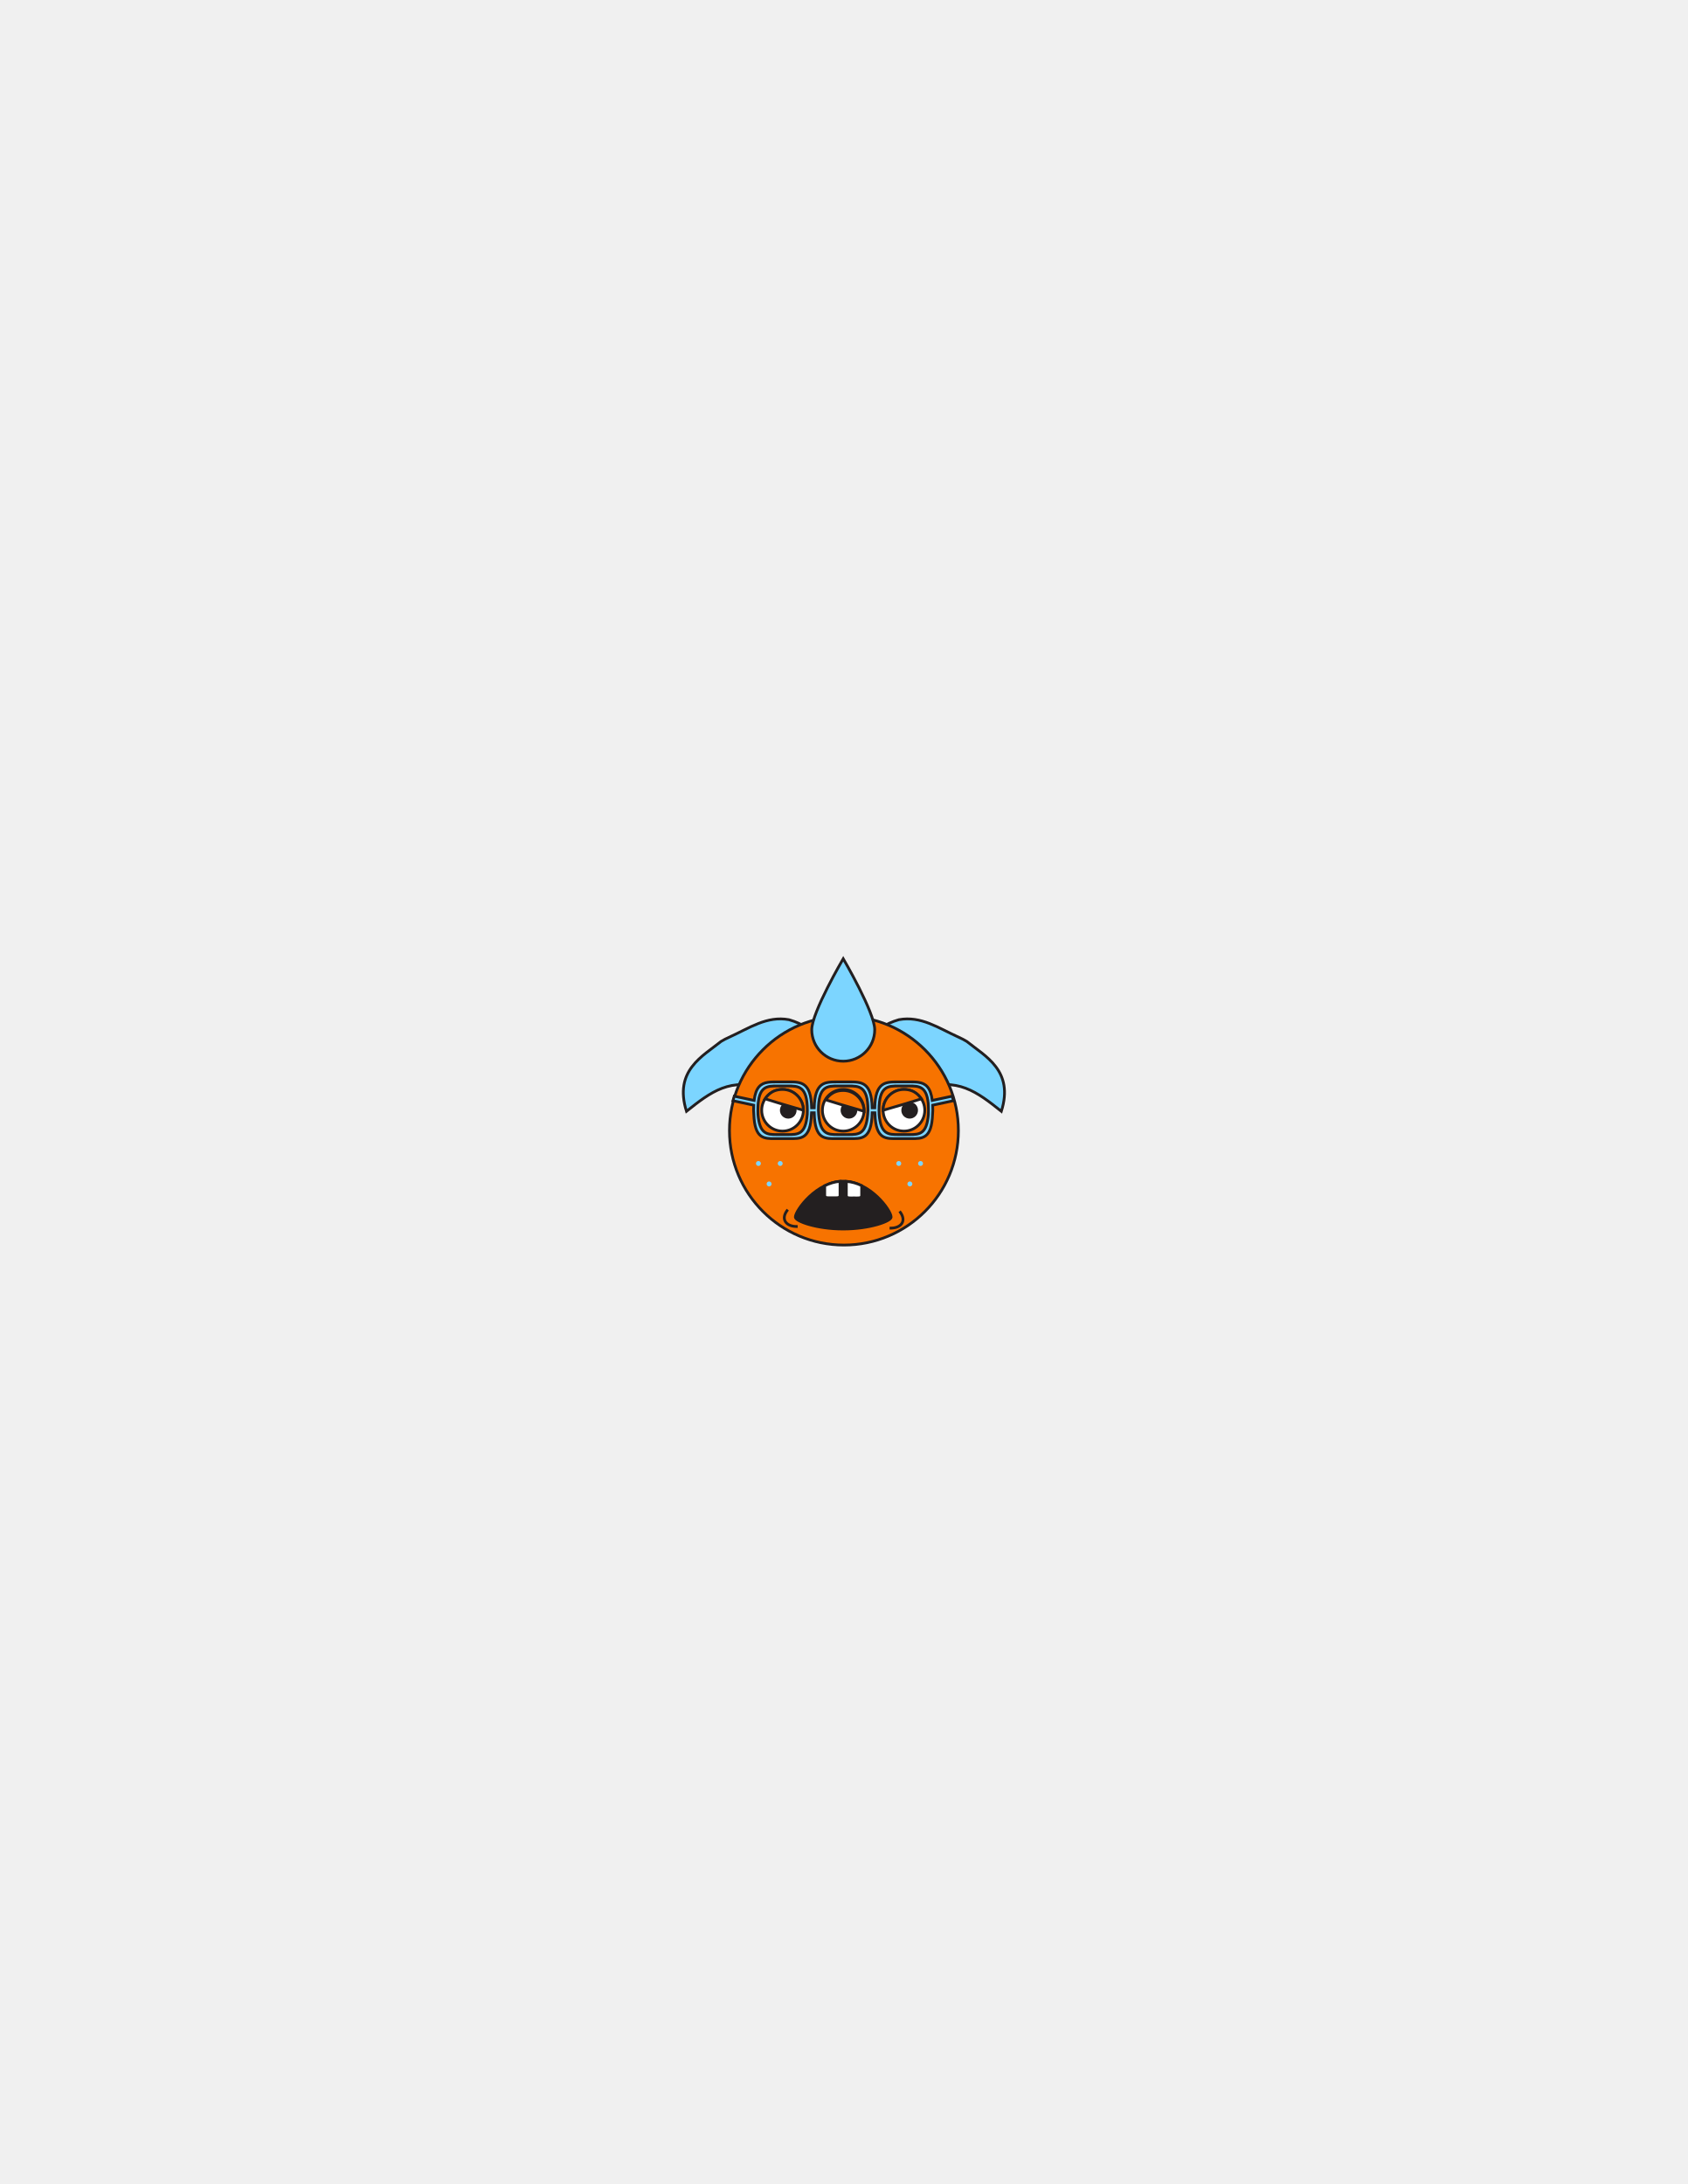
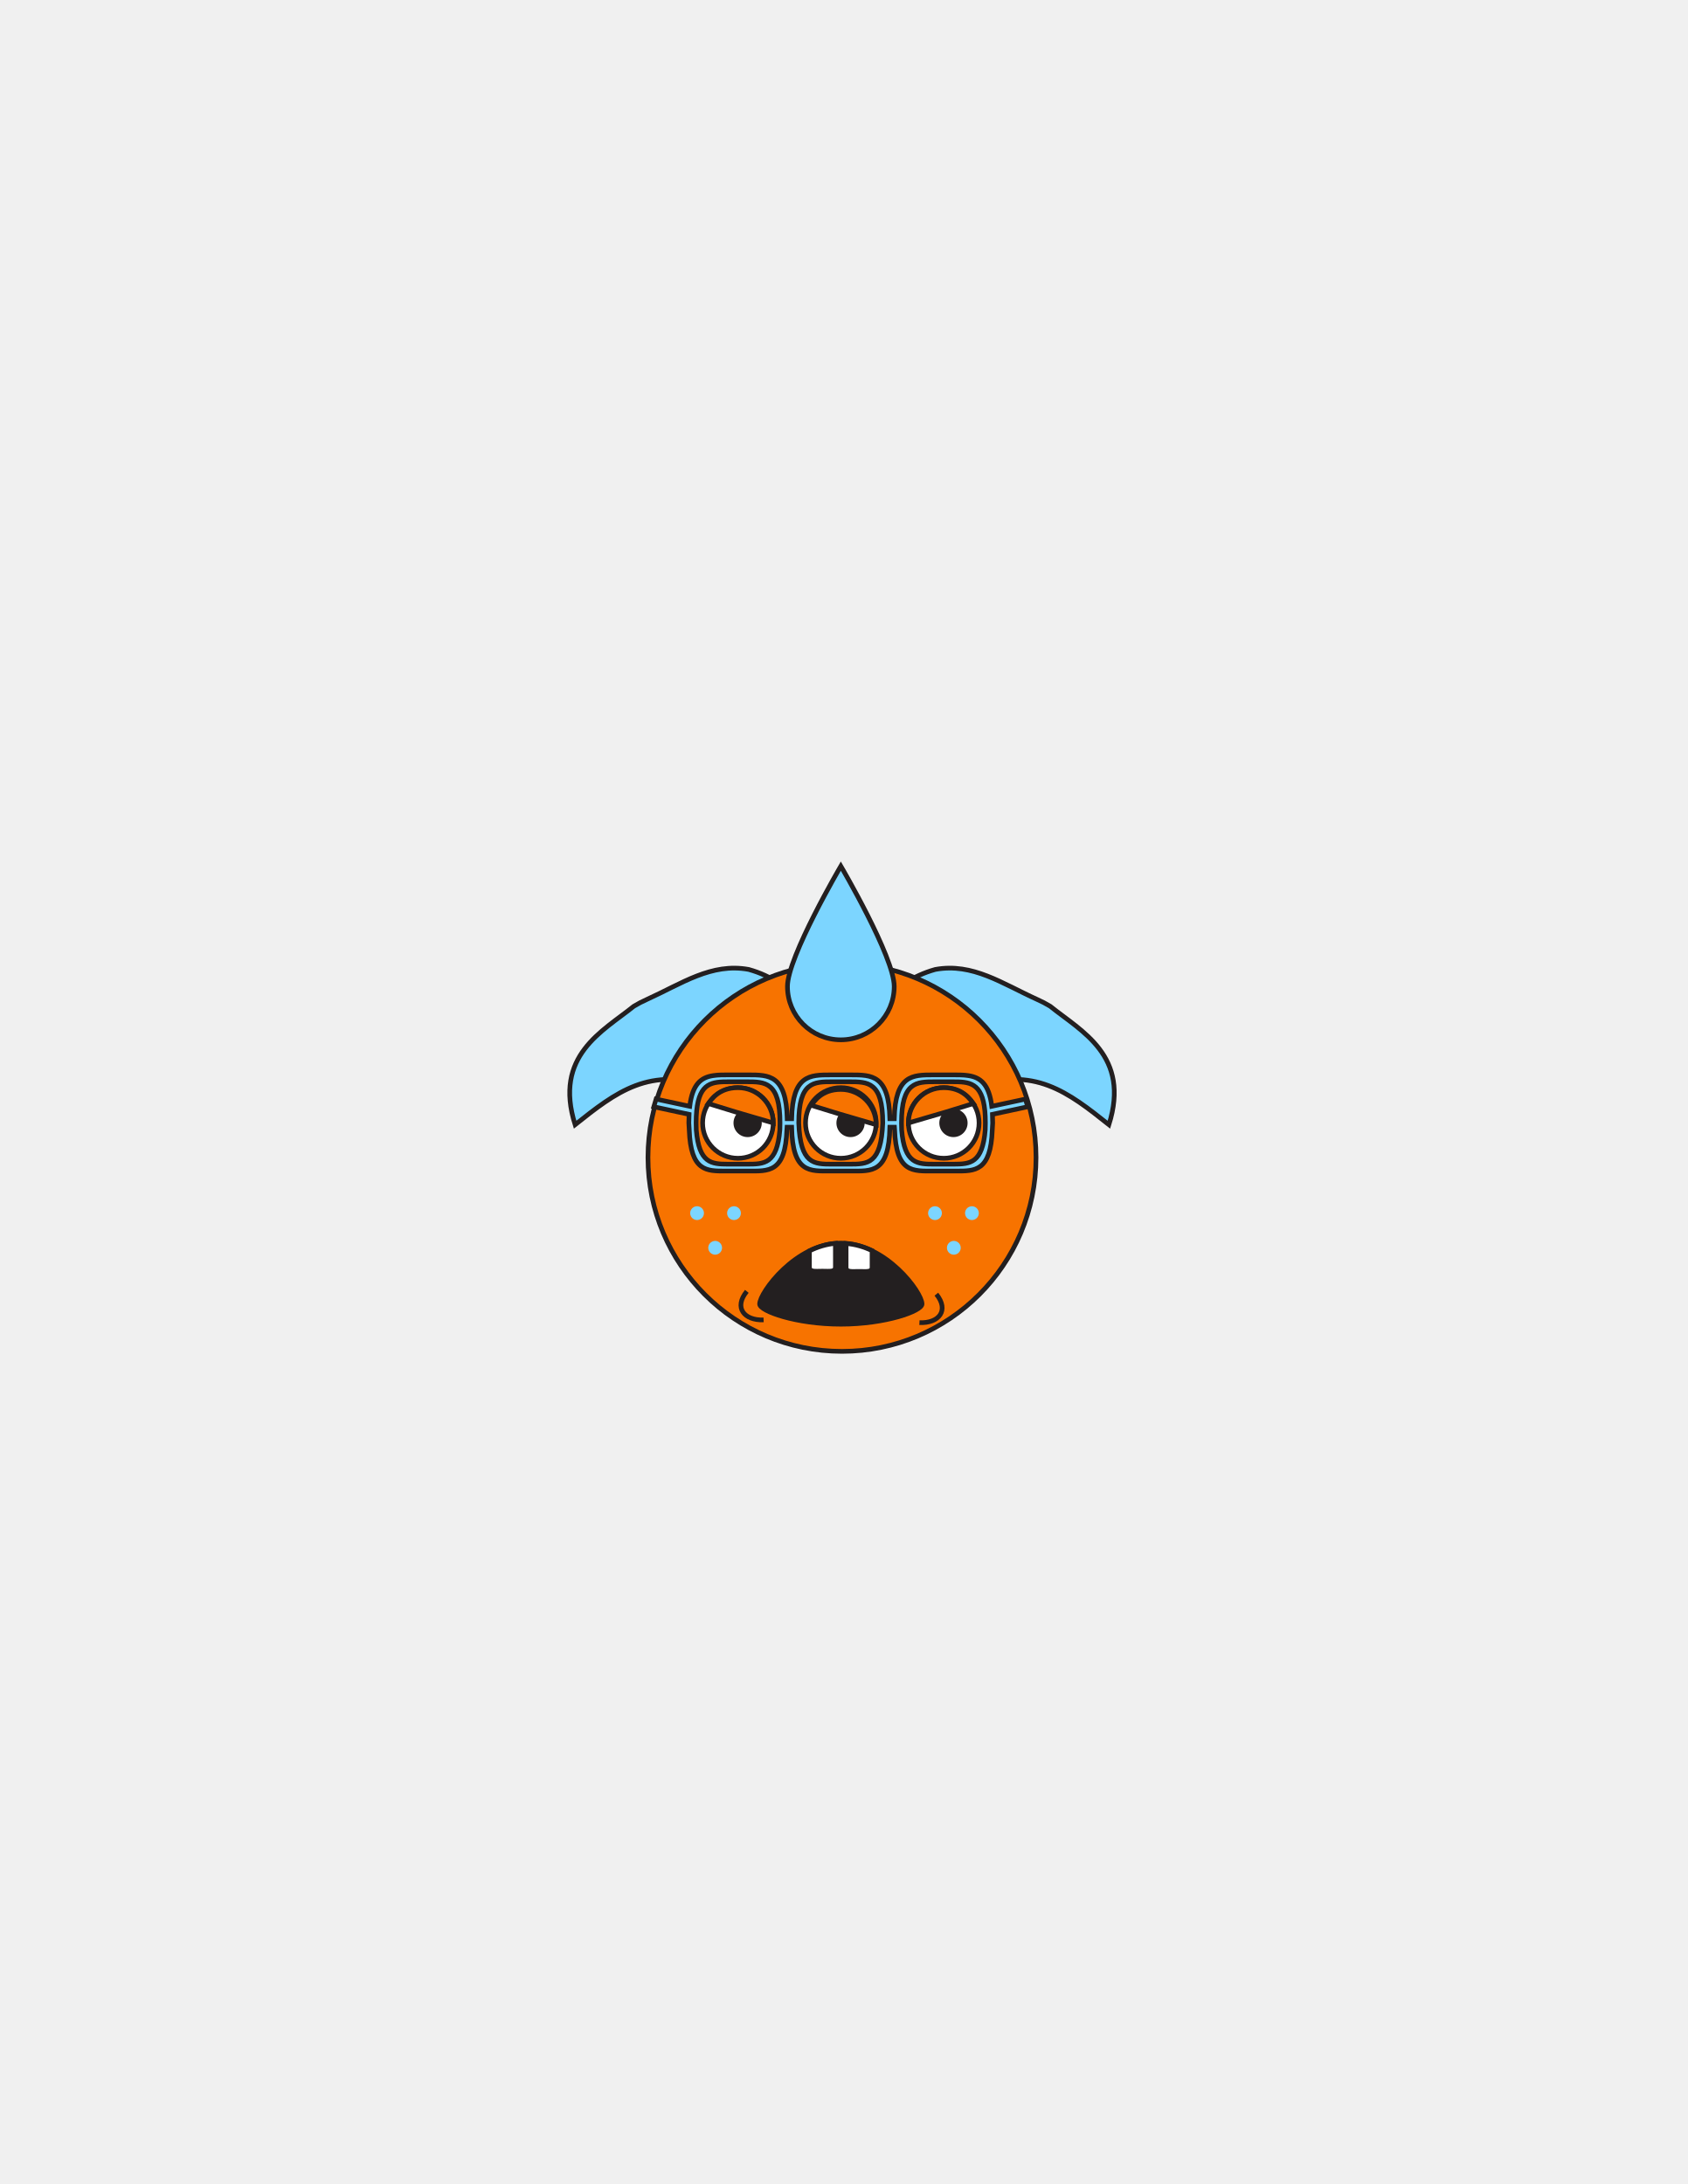
<svg xmlns="http://www.w3.org/2000/svg" version="1.1" id="Layer_1" x="0px" y="0px" width="612px" height="792px" viewBox="0 0 612 792" enable-background="new 0 0 612 792" xml:space="preserve">
-   <rect id="head_frame" x="231.5" y="330.5" fill-opacity="0" fill="#BBBCBE" width="151" height="131" />
-   <path id="SECONDARY_1_" fill="#7CD5FF" stroke="#231F20" stroke-miterlimit="10" d="M322.408,398.665  c-8.178,5.575-10.791-5.749-10.285-13.497c0.126-1.458,0.434-2.893,0.938-4.285c1.614-4.458,4.992-7.804,9.4-9.833  c1.104-0.509,2.268-0.932,3.486-1.274c7.988-1.47,14.334,3.043,21.77,6.409c1.064,0.478,1.84,0.878,2.82,1.474  c6.647,5.362,17.213,10.553,12.547,25.341c-8.654-6.881-16.076-12.778-29.219-7.92c-1.01,0.218-1.992,0.438-2.94,0.672  c-2.845,0.692-5.36,1.463-7.347,2.343C323.159,398.305,322.77,398.498,322.408,398.665z" />
-   <path id="SECONDARY_17_" fill="#7CD5FF" stroke="#231F20" stroke-miterlimit="10" d="M289.592,398.666  c8.178,5.574,10.791-5.75,10.285-13.497c-0.126-1.458-0.434-2.893-0.938-4.285c-1.614-4.458-4.992-7.804-9.4-9.833  c-1.104-0.509-2.268-0.932-3.486-1.274c-7.988-1.47-14.333,3.043-21.77,6.409c-1.064,0.478-1.84,0.878-2.82,1.474  c-6.648,5.362-17.213,10.553-12.547,25.341c8.655-6.88,16.076-12.778,29.219-7.92c1.01,0.218,1.992,0.438,2.94,0.672  c2.845,0.692,5.36,1.463,7.347,2.344C288.841,398.305,289.23,398.498,289.592,398.666z" />
-   <circle id="PRIMARY" fill="#F77300" stroke="#231F20" stroke-miterlimit="10" cx="306" cy="410" r="41.5" />
-   <path id="SECONDARY" fill="#7CD5FF" stroke="#231F20" stroke-miterlimit="10" d="M317.167,373.417  c0,6.305-5.111,11.417-11.417,11.417c-6.305,0-11.416-5.111-11.416-11.417s11.416-25.75,11.416-25.75  S317.167,367.111,317.167,373.417z" />
-   <circle fill="#FFFFFF" stroke="#231F20" stroke-miterlimit="10" cx="283.741" cy="402.625" r="7.554" />
-   <circle fill="#FFFFFF" stroke="#231F20" stroke-miterlimit="10" cx="327.76" cy="402.625" r="7.554" />
-   <circle fill="#FFFFFF" stroke="#231F20" stroke-miterlimit="10" cx="305.75" cy="402.625" r="7.555" />
-   <path fill="#231F20" stroke="#231F20" stroke-miterlimit="10" d="M323.116,441.375c0-2.557-7.792-13.037-17.383-13.037  c-9.591,0-17.349,10.568-17.349,13.037c0,1.504,7.775,4.313,17.366,4.313S323.116,442.879,323.116,441.375z" />
-   <circle id="SECONDARY_7_" fill="#7CD5FF" cx="275" cy="421.922" r="0.895" />
-   <circle id="SECONDARY_6_" fill="#7CD5FF" cx="282.901" cy="421.922" r="0.894" />
-   <circle id="SECONDARY_5_" fill="#7CD5FF" cx="278.87" cy="429.338" r="0.895" />
-   <path fill="none" stroke="#231F20" stroke-miterlimit="10" d="M285.644,438.658c-2.833,3.47-0.579,6.261,3.587,6.111" />
-   <circle id="SECONDARY_4_" fill="#7CD5FF" cx="333.788" cy="421.923" r="0.895" />
-   <circle id="SECONDARY_3_" fill="#7CD5FF" cx="325.887" cy="421.922" r="0.894" />
-   <circle id="SECONDARY_2_" fill="#7CD5FF" cx="329.918" cy="429.339" r="0.895" />
-   <path fill="none" stroke="#231F20" stroke-miterlimit="10" d="M326.179,439.264c2.815,3.485,0.545,6.265-3.619,6.095" />
-   <path id="SECONDARY_8_" fill="#7CD5FF" stroke="#231F20" stroke-miterlimit="10" d="M338.181,400.779l7.544-1.62  c-0.152-0.554-0.315-1.103-0.491-1.646l-7.2,1.546c-0.587-4.815-2.48-6.176-4.982-6.563c0,0,0,0-0.001,0  c-0.202-0.031-0.407-0.058-0.617-0.077c-0.087-0.009-0.175-0.017-0.263-0.024c-0.08-0.006-0.16-0.012-0.242-0.017  c-0.194-0.012-0.392-0.02-0.591-0.026c-0.016,0-0.03-0.001-0.046-0.001c-0.487-0.014-0.989-0.015-1.502-0.015h-4.243  c-4.488,0-8.151,0.001-8.368,9.385h-0.938c-0.217-9.382-3.879-9.383-8.367-9.383h-0.035h-4.208h-0.035  c-4.488,0-8.15,0.001-8.367,9.383h-0.938c-0.217-9.384-3.88-9.385-8.368-9.385h-4.243c-0.513,0-1.015,0.001-1.502,0.015  c-0.016,0-0.03,0.001-0.046,0.001c-0.199,0.006-0.396,0.015-0.591,0.026c-0.081,0.005-0.161,0.011-0.242,0.017  c-0.088,0.007-0.176,0.015-0.263,0.024c-0.209,0.02-0.415,0.046-0.617,0.077c-0.001,0-0.001,0-0.001,0  c-2.502,0.387-4.396,1.748-4.982,6.563l-7.201-1.546c-0.175,0.543-0.338,1.092-0.491,1.646l7.544,1.62  c-0.03,0.576-0.045,1.189-0.045,1.846c0.021,0.532,0.052,1.031,0.088,1.51c0.332,8.869,3.672,8.797,7.836,8.777  c0.15,0,0.302,0,0.454,0h4.243c4.424,0,8.042,0.457,8.354-8.93c0.011-0.154,0.027-0.29,0.037-0.449h0.973  c0.209,9.859,3.874,9.379,8.368,9.379h0.035h4.208h0.035c4.494,0,8.159,0.48,8.368-9.379h0.973c0.01,0.159,0.026,0.295,0.037,0.449  c0.312,9.387,3.93,8.93,8.354,8.93h4.243c0.152,0,0.304,0,0.454,0c4.164,0.02,7.504,0.092,7.837-8.777  c0.036-0.479,0.067-0.978,0.088-1.51C338.226,401.969,338.21,401.355,338.181,400.779z M285.616,411.441h-3.635  c-0.127,0-0.253,0-0.378,0c-3.563-0.006-6.181-0.211-6.772-7.315c-0.021-0.472-0.033-0.97-0.033-1.503  c0-7.7,2.453-8.675,5.717-8.799c0.455-0.016,0.925-0.017,1.407-0.017h3.635c3.967,0,7.183,0,7.183,8.817  c0,0.53-0.012,1.025-0.032,1.494C292.1,411.441,289.344,411.441,285.616,411.441z M303.933,411.443  c-3.966,0-6.834,0.004-7.183-8.818c0-8.817,3.217-8.817,7.183-8.817h3.601c3.966,0,7.183,0,7.183,8.817  c-0.349,8.822-3.217,8.818-7.183,8.818H303.933z M329.863,411.441c-0.126,0-0.252,0-0.379,0h-3.635c-3.727,0-6.483,0-7.092-7.322  c-0.021-0.469-0.032-0.964-0.032-1.494c0-8.817,3.216-8.817,7.183-8.817h3.635c0.482,0,0.952,0,1.408,0.017  c3.263,0.124,5.716,1.099,5.716,8.799c0,0.533-0.012,1.031-0.033,1.503C336.043,411.23,333.425,411.436,329.863,411.441z" />
-   <path fill="#FFFFFF" stroke="#231F20" stroke-miterlimit="10" d="M299.034,429.997v3.452c0,1.118,1.242,0.891,2.777,0.891  c1.531,0,2.776,0.228,2.776-0.891v-5.058C302.629,428.559,300.762,429.149,299.034,429.997z" />
-   <path fill="#FFFFFF" stroke="#231F20" stroke-miterlimit="10" d="M306.876,428.426v5.076c0,1.118,1.242,0.891,2.777,0.891  c1.531,0,2.777,0.228,2.777-0.891v-3.559C310.699,429.125,308.831,428.564,306.876,428.426z" />
-   <circle fill="#231F20" cx="285.817" cy="402.626" r="3.021" />
-   <circle fill="#231F20" cx="329.838" cy="402.626" r="3.021" />
-   <circle fill="#231F20" cx="307.828" cy="402.626" r="3.022" />
-   <path id="PRIMARY_3_" fill="#F77300" stroke="#231F20" stroke-miterlimit="10" d="M291.295,402.626l-8.037-2.353l-5.831-1.796  c0.549-0.732,2.142-3.405,6.313-3.405C287.912,395.072,291.295,398.454,291.295,402.626z" />
-   <path id="PRIMARY_2_" fill="#F77300" stroke="#231F20" stroke-miterlimit="10" d="M313.305,403l-8.037-2.353l-5.831-1.796  c0.549-0.732,2.142-3.405,6.313-3.405C309.922,395.446,313.305,398.828,313.305,403z" />
-   <path id="PRIMARY_1_" fill="#F77300" stroke="#231F20" stroke-miterlimit="10" d="M320.203,402.626l8.037-2.353l5.83-1.796  c-0.549-0.732-2.142-3.405-6.313-3.405C323.586,395.072,320.203,398.454,320.203,402.626z" />
+   <rect id="head_frame" x="179" y="285" fill-opacity="0" fill="#BBBCBE" width="256" height="222" />
+   <path id="SECONDARY_1_" fill="#7CD5FF" stroke="#231F20" stroke-width="1.695" stroke-miterlimit="10" d="M333.123,400.517  c-13.865,9.448-18.295-9.743-17.438-22.873c0.214-2.471,0.735-4.902,1.589-7.262c2.737-7.556,8.464-13.226,15.938-16.664  c1.871-0.863,3.845-1.579,5.911-2.16c13.543-2.492,24.301,5.157,36.906,10.86c1.805,0.81,3.12,1.489,4.782,2.499  c11.27,9.087,29.182,17.883,21.271,42.944c-14.673-11.66-27.255-21.655-49.536-13.422c-1.713,0.369-3.378,0.743-4.985,1.138  c-4.823,1.173-9.088,2.48-12.456,3.971C334.396,399.905,333.735,400.233,333.123,400.517z" />
+   <path id="SECONDARY_17_" fill="#7CD5FF" stroke="#231F20" stroke-width="1.695" stroke-miterlimit="10" d="M277.487,400.518  c13.864,9.447,18.294-9.743,17.437-22.873c-0.213-2.472-0.735-4.902-1.589-7.262c-2.737-7.556-8.463-13.226-15.937-16.664  c-1.871-0.863-3.844-1.579-5.911-2.16c-13.543-2.492-24.3,5.157-36.907,10.86c-1.805,0.81-3.12,1.489-4.781,2.498  c-11.271,9.087-29.183,17.883-21.272,42.944c14.673-11.659,27.254-21.654,49.537-13.421c1.712,0.369,3.377,0.743,4.985,1.139  c4.823,1.173,9.088,2.479,12.456,3.972C276.213,399.905,276.874,400.233,277.487,400.518z" />
+   <ellipse id="PRIMARY" fill="#F77300" stroke="#231F20" stroke-width="1.695" stroke-miterlimit="10" cx="305.305" cy="419.726" rx="70.357" ry="70.328" />
+   <path id="SECONDARY" fill="#7CD5FF" stroke="#231F20" stroke-width="1.695" stroke-miterlimit="10" d="M324.236,357.729  c0,10.686-8.665,19.347-19.355,19.347c-10.689,0-19.354-8.662-19.354-19.347c0-10.685,19.354-43.636,19.354-43.636  S324.236,347.043,324.236,357.729z" />
+   <ellipse fill="#FFFFFF" stroke="#231F20" stroke-width="1.695" stroke-miterlimit="10" cx="267.567" cy="407.228" rx="12.807" ry="12.802" />
+   <ellipse fill="#FFFFFF" stroke="#231F20" stroke-width="1.695" stroke-miterlimit="10" cx="342.196" cy="407.228" rx="12.807" ry="12.802" />
+   <ellipse fill="#FFFFFF" stroke="#231F20" stroke-width="1.695" stroke-miterlimit="10" cx="304.881" cy="407.228" rx="12.808" ry="12.802" />
+   <path fill="#231F20" stroke="#231F20" stroke-width="1.695" stroke-miterlimit="10" d="M334.323,472.895  c0-4.332-13.211-22.093-29.472-22.093c-16.26,0-29.413,17.909-29.413,22.093c0,2.549,13.182,7.309,29.442,7.309  S334.323,475.443,334.323,472.895z" />
+   <path id="SECONDARY_7_" fill="#7CD5FF" d="M255.24,439.724c0.109,1.373-0.909,2.587-2.285,2.695  c-1.381,0.12-2.585-0.909-2.699-2.282c-0.112-1.376,0.906-2.585,2.282-2.699C253.914,437.322,255.121,438.348,255.24,439.724z" />
+   <path id="SECONDARY_6_" fill="#7CD5FF" d="M268.635,439.722c0.116,1.376-0.909,2.59-2.291,2.698  c-1.375,0.115-2.582-0.906-2.691-2.283c-0.117-1.376,0.907-2.583,2.278-2.699C267.313,437.322,268.521,438.35,268.635,439.722z" />
+   <path id="SECONDARY_5_" fill="#7CD5FF" d="M261.801,452.294c0.114,1.375-0.912,2.577-2.288,2.694  c-1.375,0.114-2.581-0.911-2.696-2.289c-0.109-1.371,0.917-2.576,2.293-2.694C260.48,449.896,261.686,450.92,261.801,452.294z" />
+   <path fill="none" stroke="#231F20" stroke-width="1.695" stroke-miterlimit="10" d="M270.793,468.291  c-4.802,5.88-0.981,10.609,6.081,10.356" />
+   <path id="SECONDARY_4_" fill="#7CD5FF" d="M349.924,439.727c-0.109,1.369,0.908,2.582,2.285,2.693  c1.381,0.118,2.584-0.908,2.698-2.284c0.112-1.375-0.905-2.58-2.281-2.697C351.25,437.323,350.043,438.35,349.924,439.727z" />
+   <path id="SECONDARY_3_" fill="#7CD5FF" d="M336.528,439.724c-0.114,1.376,0.91,2.586,2.293,2.697  c1.373,0.114,2.581-0.909,2.689-2.285c0.117-1.375-0.906-2.582-2.277-2.698C337.852,437.323,336.643,438.35,336.528,439.724z" />
+   <path id="SECONDARY_2_" fill="#7CD5FF" d="M343.363,452.293c-0.114,1.376,0.911,2.582,2.287,2.696  c1.374,0.114,2.582-0.911,2.696-2.287c0.107-1.375-0.918-2.581-2.292-2.696C344.685,449.896,343.478,450.918,343.363,452.293z" />
+   <path fill="none" stroke="#231F20" stroke-width="1.695" stroke-miterlimit="10" d="M339.515,469.317  c4.773,5.906,0.924,10.616-6.136,10.328" />
+   <path id="SECONDARY_8_" fill="#7CD5FF" stroke="#231F20" stroke-width="1.695" stroke-miterlimit="10" d="M359.862,404.1  l12.79-2.746c-0.258-0.938-0.535-1.868-0.833-2.788l-12.207,2.619c-0.995-8.16-4.205-10.465-8.446-11.122c0,0,0,0-0.002,0  c-0.343-0.053-0.69-0.098-1.047-0.131c-0.146-0.015-0.296-0.028-0.445-0.041c-0.136-0.01-0.271-0.021-0.41-0.029  c-0.33-0.02-0.664-0.034-1.002-0.045c-0.026,0-0.051-0.001-0.078-0.002c-0.826-0.023-1.677-0.025-2.546-0.025h-7.193  c-7.609,0-13.819,0.002-14.188,15.904h-1.591c-0.367-15.899-6.576-15.9-14.186-15.9h-0.06h-7.134h-0.06  c-7.609,0-13.818,0.001-14.186,15.9h-1.591c-0.368-15.902-6.578-15.904-14.187-15.904h-7.194c-0.869,0-1.72,0.002-2.546,0.025  c-0.026,0.001-0.051,0.002-0.078,0.002c-0.338,0.011-0.672,0.025-1.002,0.045c-0.137,0.008-0.273,0.019-0.411,0.029  c-0.149,0.012-0.298,0.025-0.445,0.041c-0.354,0.033-0.704,0.078-1.046,0.131c-0.001,0-0.001,0-0.001,0  c-4.243,0.656-7.452,2.961-8.447,11.122l-12.208-2.619c-0.296,0.92-0.574,1.85-0.832,2.788l12.791,2.746  c-0.05,0.977-0.077,2.016-0.077,3.128c0.035,0.901,0.087,1.747,0.149,2.558c0.563,15.03,6.226,14.908,13.286,14.875  c0.255,0,0.512,0,0.77,0h7.194c7.5,0,13.634,0.774,14.162-15.133c0.018-0.262,0.046-0.491,0.063-0.761h1.649  c0.354,16.708,6.568,15.894,14.187,15.894h0.06h7.134h0.06c7.619,0,13.833,0.814,14.188-15.894h1.648  c0.017,0.27,0.045,0.499,0.063,0.761c0.527,15.907,6.662,15.133,14.162,15.133h7.193c0.259,0,0.515,0,0.77,0  c7.06,0.033,12.723,0.155,13.287-14.875c0.061-0.811,0.114-1.656,0.148-2.558C359.938,406.115,359.912,405.076,359.862,404.1z   M270.747,422.168h-6.162c-0.215,0-0.429,0-0.641,0c-6.04-0.01-10.479-0.357-11.481-12.397c-0.036-0.799-0.056-1.644-0.056-2.547  c0-13.049,4.159-14.702,9.692-14.911c0.771-0.027,1.567-0.028,2.386-0.028h6.162c6.725,0,12.177,0,12.177,14.943  c0,0.898-0.02,1.737-0.055,2.531C281.738,422.168,277.066,422.168,270.747,422.168z M301.8,422.171  c-6.724,0-11.586,0.007-12.177-14.943c0-14.943,5.454-14.943,12.177-14.943h6.104c6.724,0,12.177,0,12.177,14.943  c-0.591,14.95-5.453,14.943-12.177,14.943H301.8z M345.762,422.168c-0.214,0-0.428,0-0.643,0h-6.162  c-6.318,0-10.992,0-12.023-12.409c-0.034-0.794-0.055-1.633-0.055-2.531c0-14.943,5.452-14.943,12.178-14.943h6.162  c0.817,0,1.614,0.001,2.387,0.028c5.532,0.209,9.691,1.862,9.691,14.911c0,0.903-0.021,1.748-0.057,2.547  C356.238,421.811,351.8,422.158,345.762,422.168z" />
+   <path fill="#FFFFFF" stroke="#231F20" stroke-width="1.695" stroke-miterlimit="10" d="M293.495,453.613v5.851  c0,1.895,2.106,1.509,4.708,1.509c2.596,0,4.707,0.386,4.707-1.509v-8.571C299.59,451.176,296.424,452.177,293.495,453.613z" />
+   <path fill="#FFFFFF" stroke="#231F20" stroke-width="1.695" stroke-miterlimit="10" d="M306.79,450.95v8.603  c0,1.896,2.106,1.51,4.708,1.51c2.597,0,4.709,0.386,4.709-1.51v-6.03C313.271,452.136,310.104,451.186,306.79,450.95z" />
+   <circle fill="#231F20" cx="271.087" cy="407.229" r="5.123" />
+   <circle fill="#231F20" cx="345.718" cy="407.229" r="5.123" />
+   <circle fill="#231F20" cx="308.404" cy="407.229" r="5.123" />
+   <path id="PRIMARY_3_" fill="#F77300" stroke="#231F20" stroke-width="1.695" stroke-miterlimit="10" d="M280.374,407.229  l-13.625-3.986l-9.886-3.044c0.931-1.241,3.632-5.771,10.703-5.771C274.639,394.428,280.374,400.159,280.374,407.229z" />
+   <path id="PRIMARY_2_" fill="#F77300" stroke="#231F20" stroke-width="1.695" stroke-miterlimit="10" d="M317.688,407.862  l-13.625-3.986l-9.886-3.044c0.93-1.241,3.631-5.771,10.703-5.771C311.954,395.062,317.688,400.793,317.688,407.862z" />
+   <path id="PRIMARY_1_" fill="#F77300" stroke="#231F20" stroke-width="1.695" stroke-miterlimit="10" d="M329.384,407.229  l13.626-3.986l9.885-3.044c-0.931-1.241-3.631-5.771-10.702-5.771C335.119,394.428,329.384,400.159,329.384,407.229z" />
</svg>
